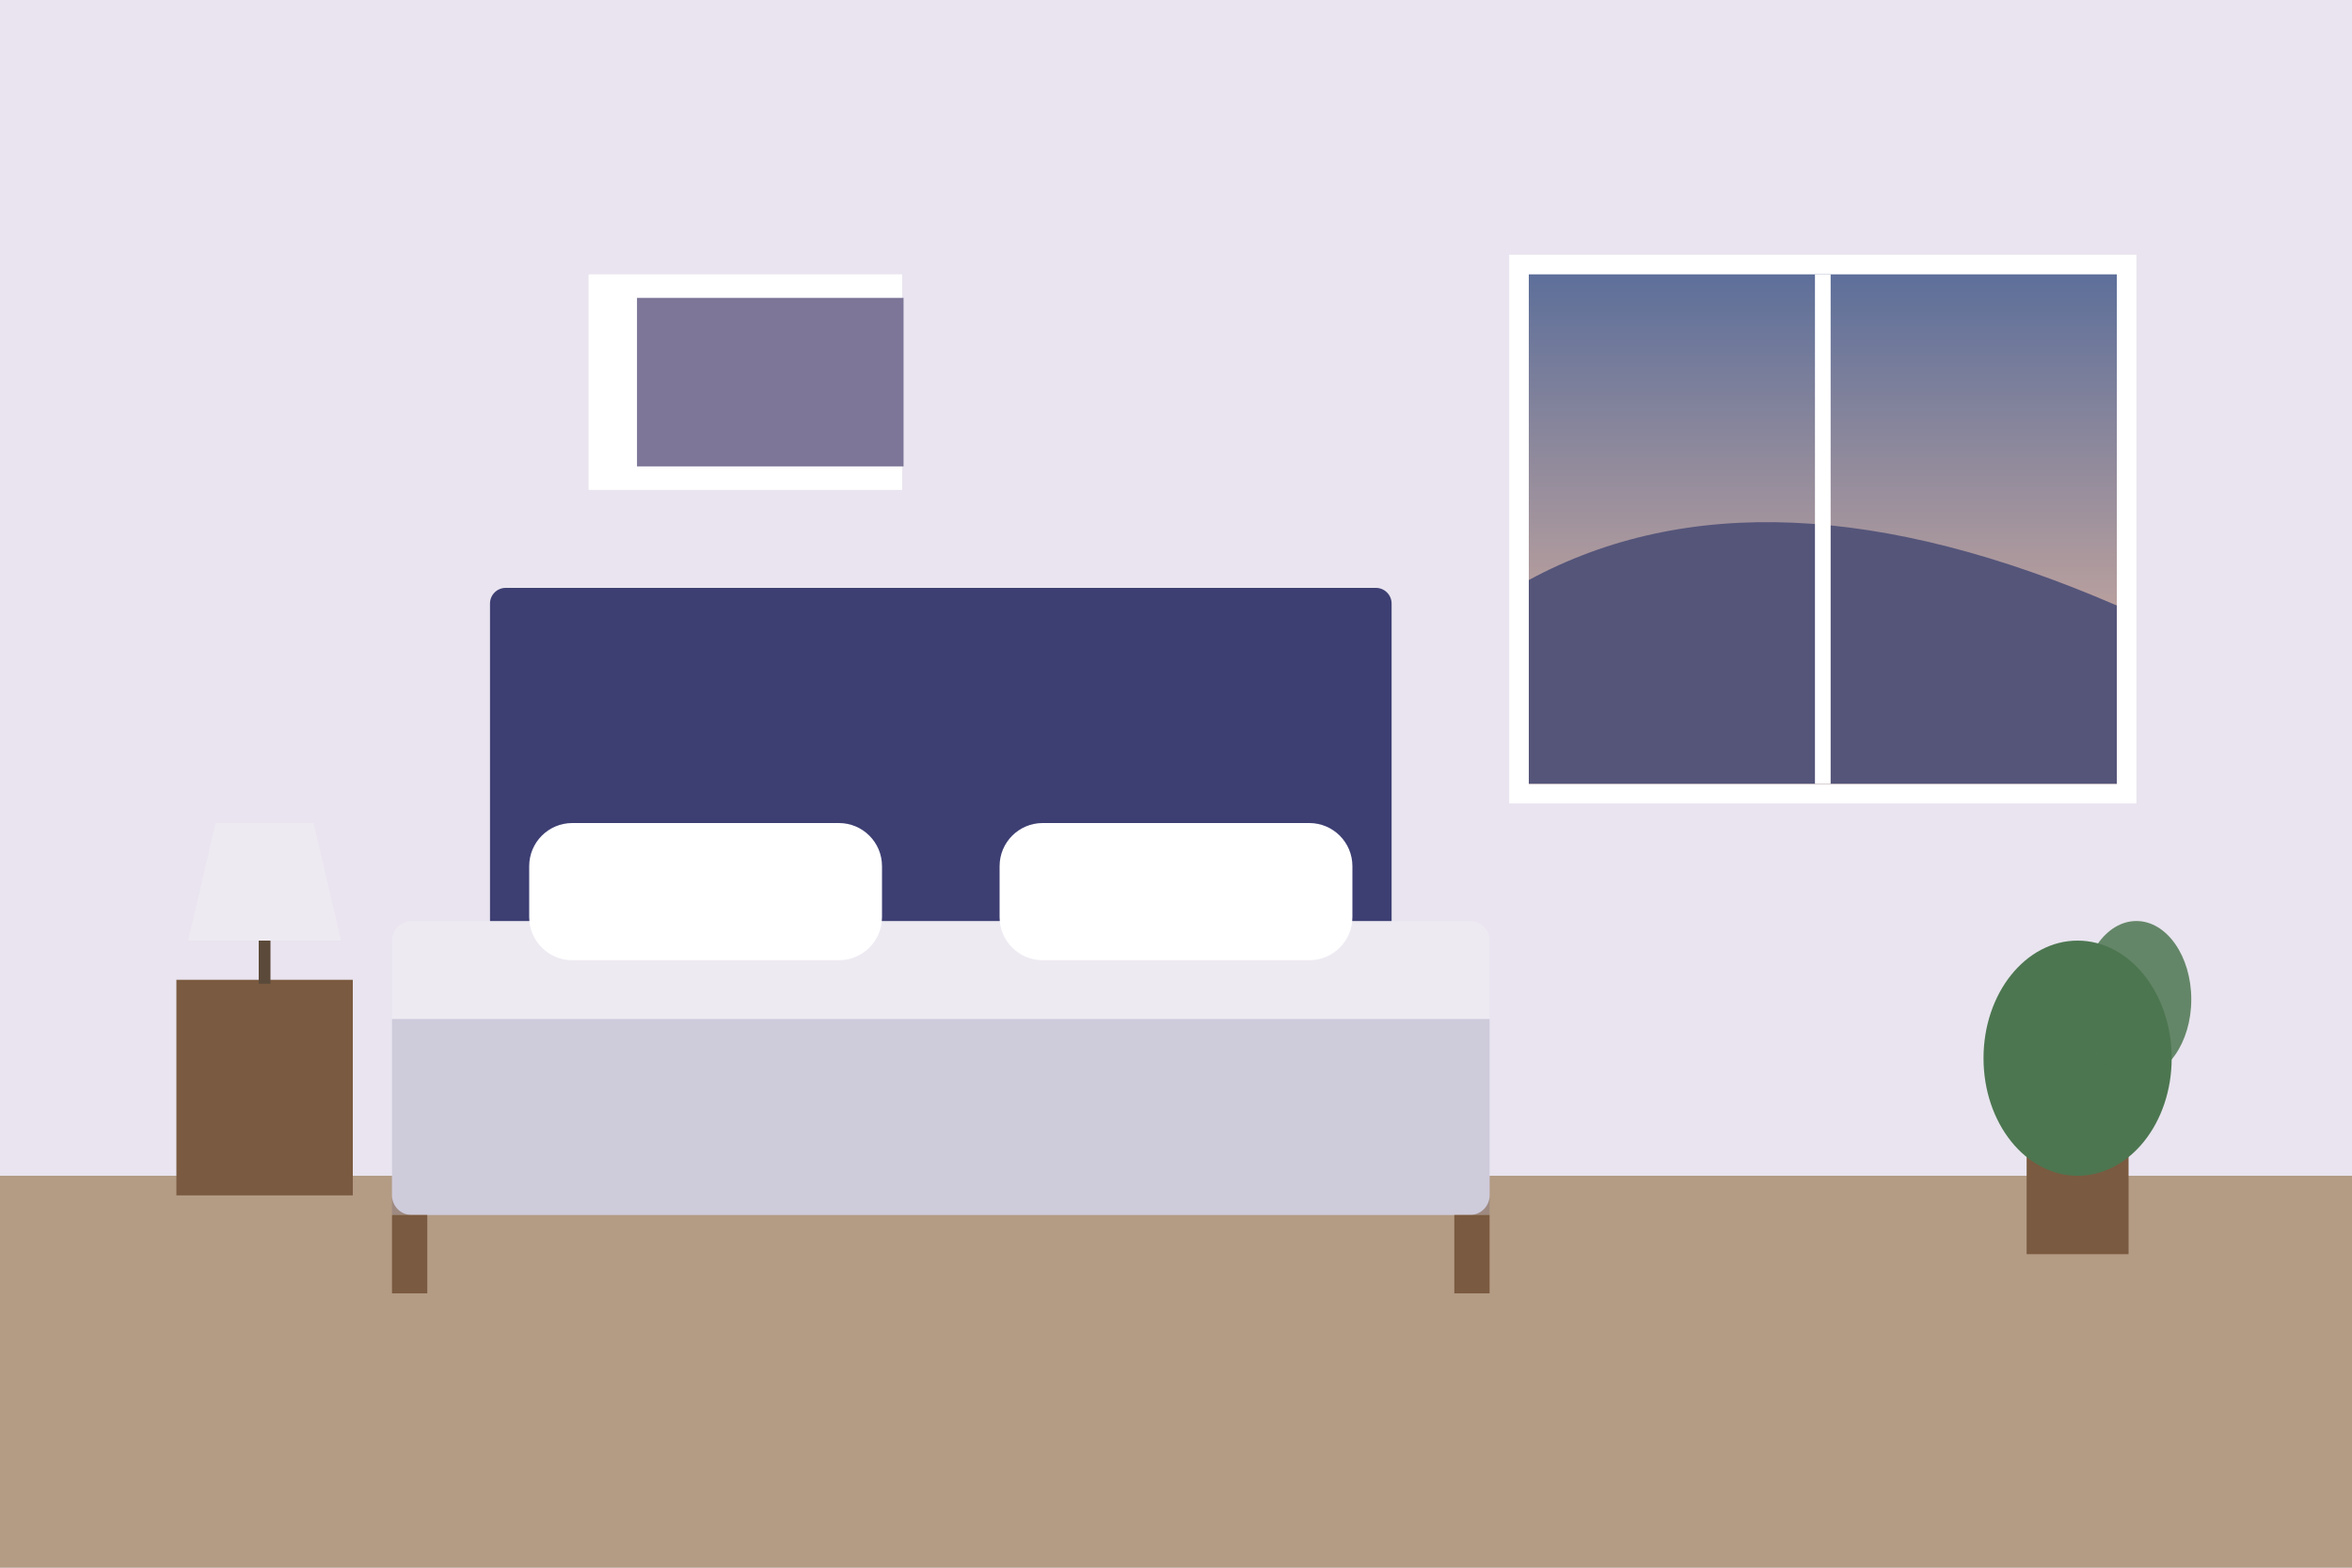
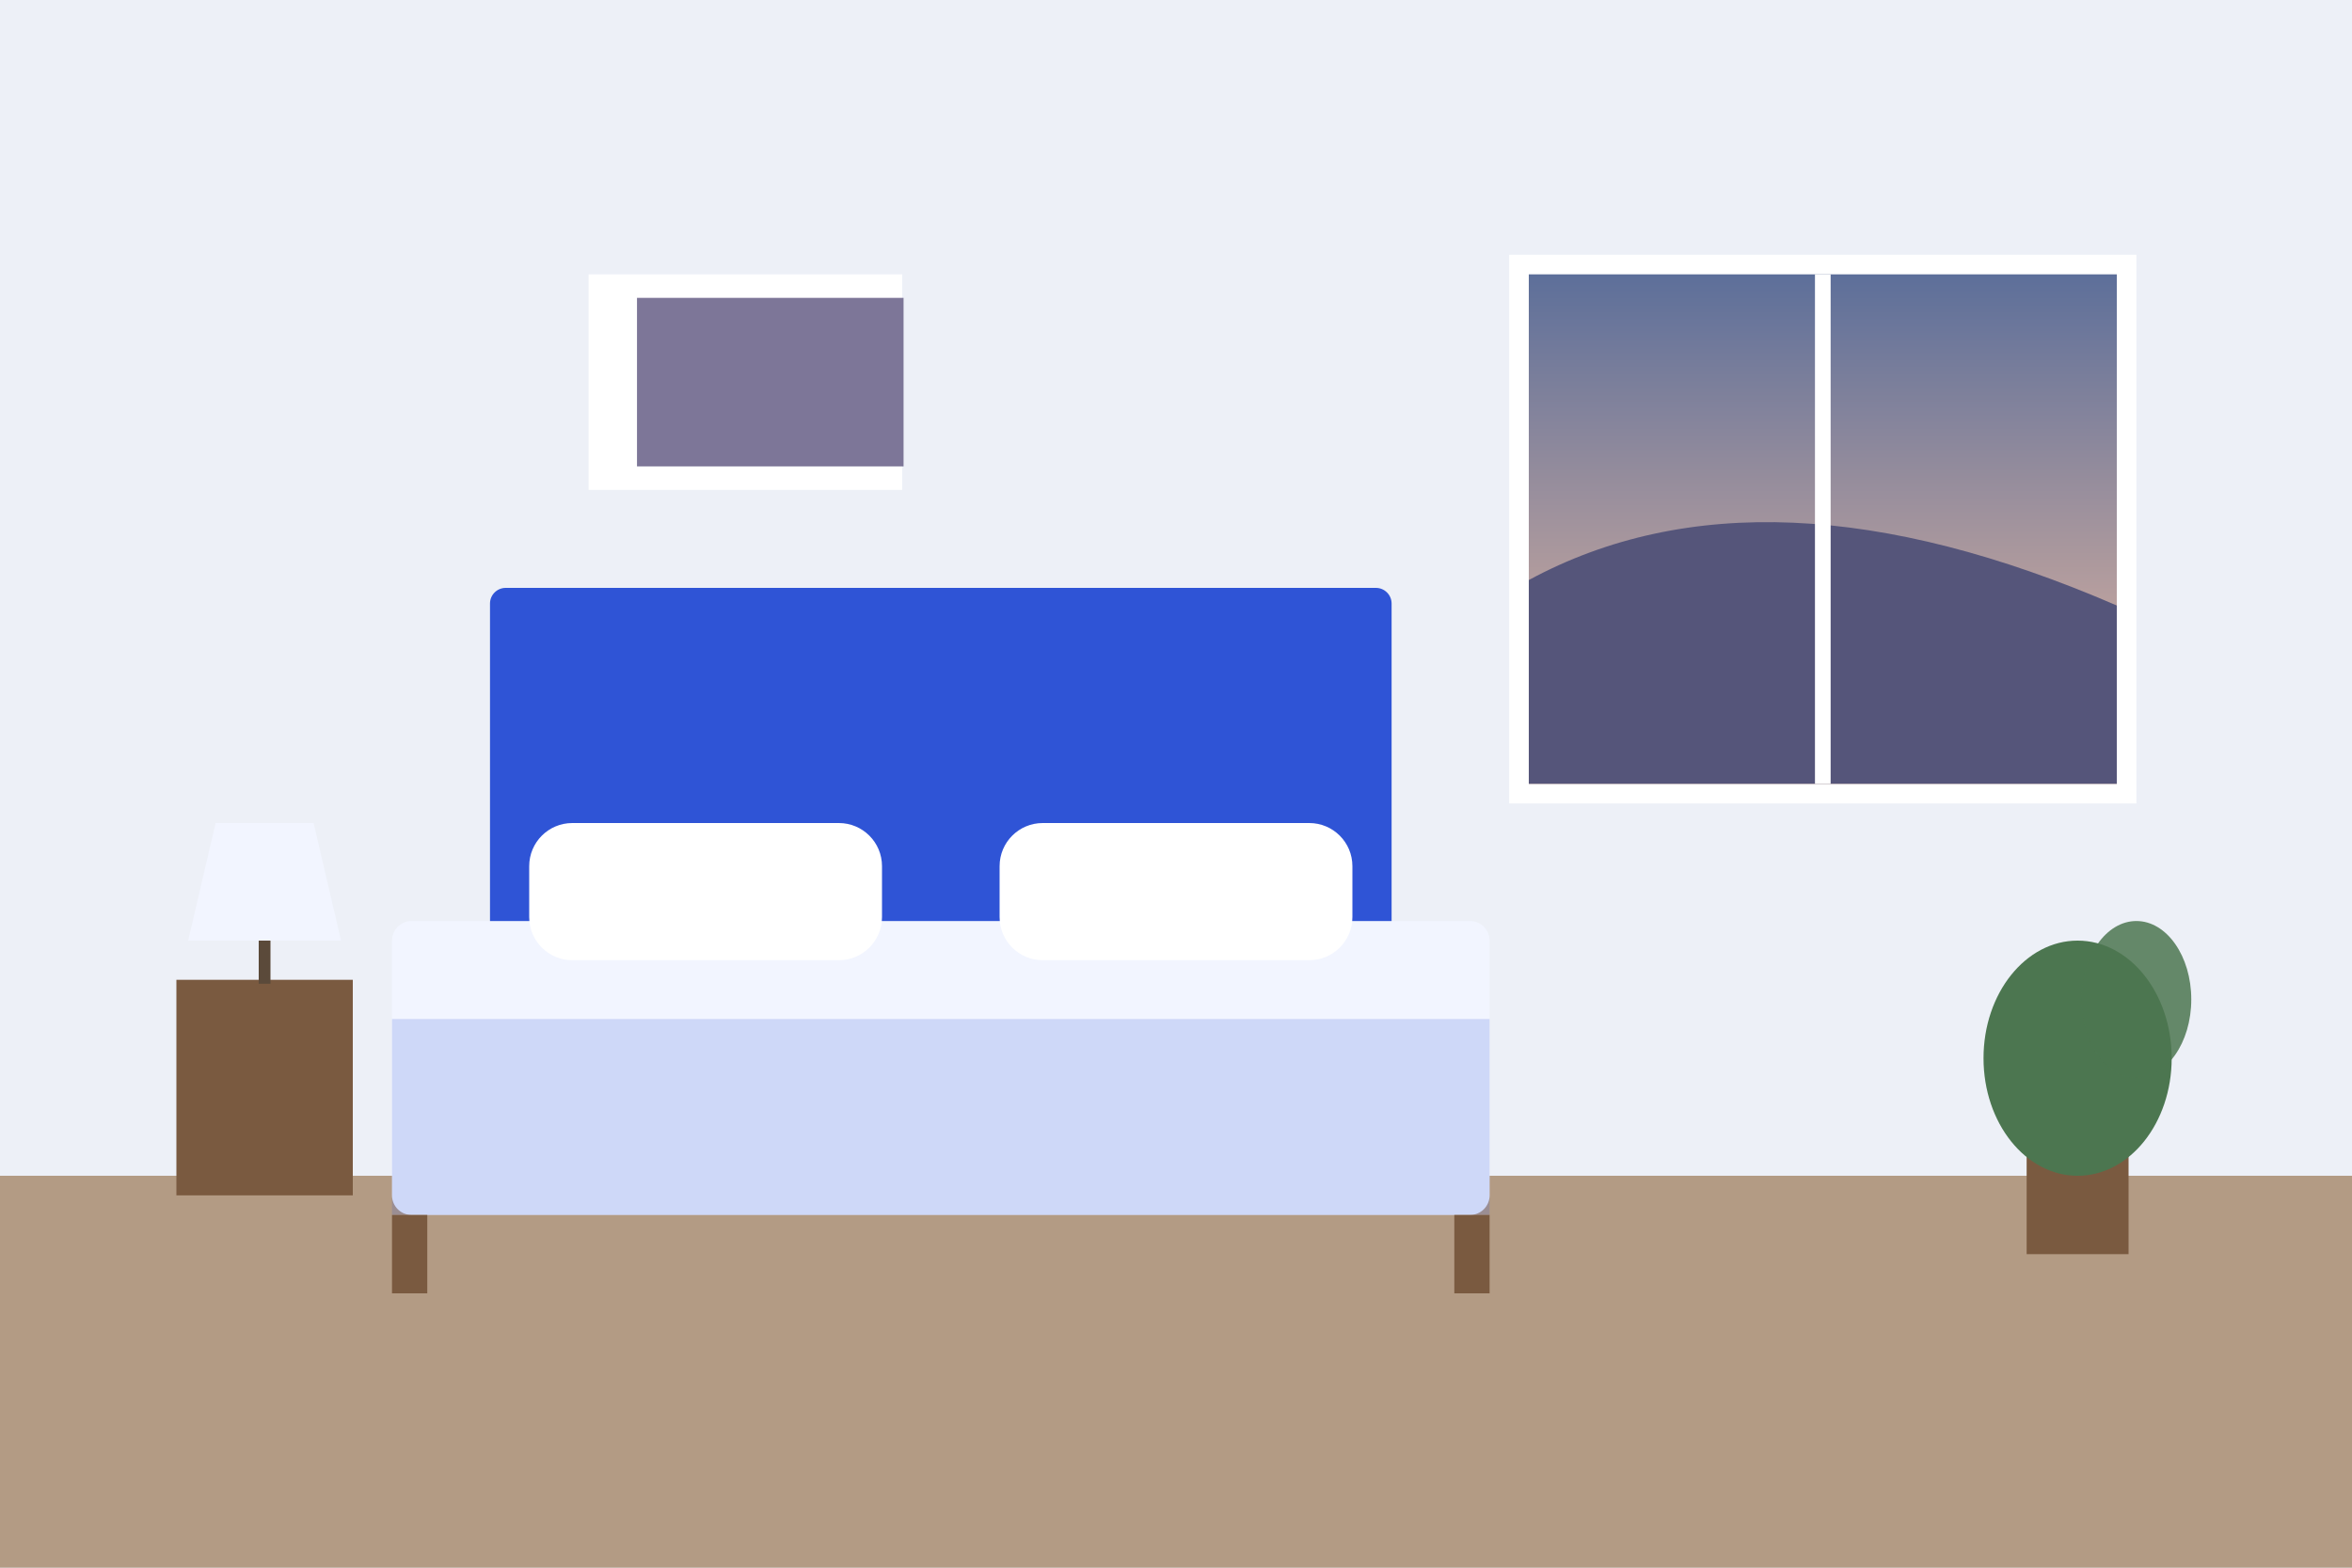
<svg xmlns="http://www.w3.org/2000/svg" viewBox="0 0 1200 800" width="1200" height="800" role="img" aria-label="Illustration of a bedroom scene (Wayfare demo artwork)">
  <defs>
    <linearGradient id="sky" x1="0" y1="0" x2="0" y2="1">
      <stop offset="0" stop-color="#5d6f9a" />
      <stop offset="1" stop-color="#e9b9a0" />
    </linearGradient>
    <linearGradient id="sea" x1="0" y1="0" x2="0" y2="1">
      <stop offset="0" stop-color="#3f7fa6" />
      <stop offset="1" stop-color="#1f5a80" />
    </linearGradient>
  </defs>
-   <rect width="1200" height="800" fill="#e9e4ef" />
+   <rect width="1200" height="800" fill="#edf0f7" />
  <rect y="600" width="1200" height="200" fill="#b39b84" />
  <rect x="770" y="130" width="320" height="280" fill="#ffffff" />
  <rect x="780" y="140" width="300" height="260" fill="url(#sky)" />
  <path d="M780 400 L780 296 Q 900 231 1080 309 L1080 400 Z" fill="#55557a" />
  <rect x="926" y="140" width="8" height="260" fill="#ffffff" />
-   <rect x="250" y="300" width="460" height="230" rx="8" fill="#3d3f73" />
-   <rect x="200" y="470" width="560" height="150" rx="10" fill="#eeeaf2" />
-   <rect x="200" y="520" width="560" height="100" fill="#3d3f73" opacity="0.18" />
+   <rect x="250" y="300" width="460" height="230" rx="8" fill="#2f54d6" />
+   <rect x="200" y="470" width="560" height="150" rx="10" fill="#f2f5ff" />
+   <rect x="200" y="520" width="560" height="100" fill="#2f54d6" opacity="0.18" />
  <rect x="270" y="420" width="180" height="70" rx="22" fill="#ffffff" />
  <rect x="510" y="420" width="180" height="70" rx="22" fill="#ffffff" />
  <rect x="200" y="620" width="18" height="40" fill="#7a5a40" />
  <rect x="742" y="620" width="18" height="40" fill="#7a5a40" />
  <rect x="90" y="500" width="90" height="110" fill="#7a5a40" />
-   <path d="M110 420 h50 l14 60 h-78 Z" fill="#eeeaf2" />
+   <path d="M110 420 h50 l14 60 h-78 Z" fill="#f2f5ff" />
  <rect x="132" y="480" width="6" height="22" fill="#5b4a3a" />
  <rect x="1034" y="580" width="52" height="60" fill="#7a5a40" />
  <ellipse cx="1060" cy="540" rx="48" ry="60" fill="#4c7650" />
  <ellipse cx="1090" cy="510" rx="28" ry="40" fill="#4c7650" opacity="0.85" />
  <rect x="300.3" y="140" width="160" height="110" fill="#ffffff" />
  <rect x="325" y="152" width="136" height="86" fill="#7d7698" />
</svg>
